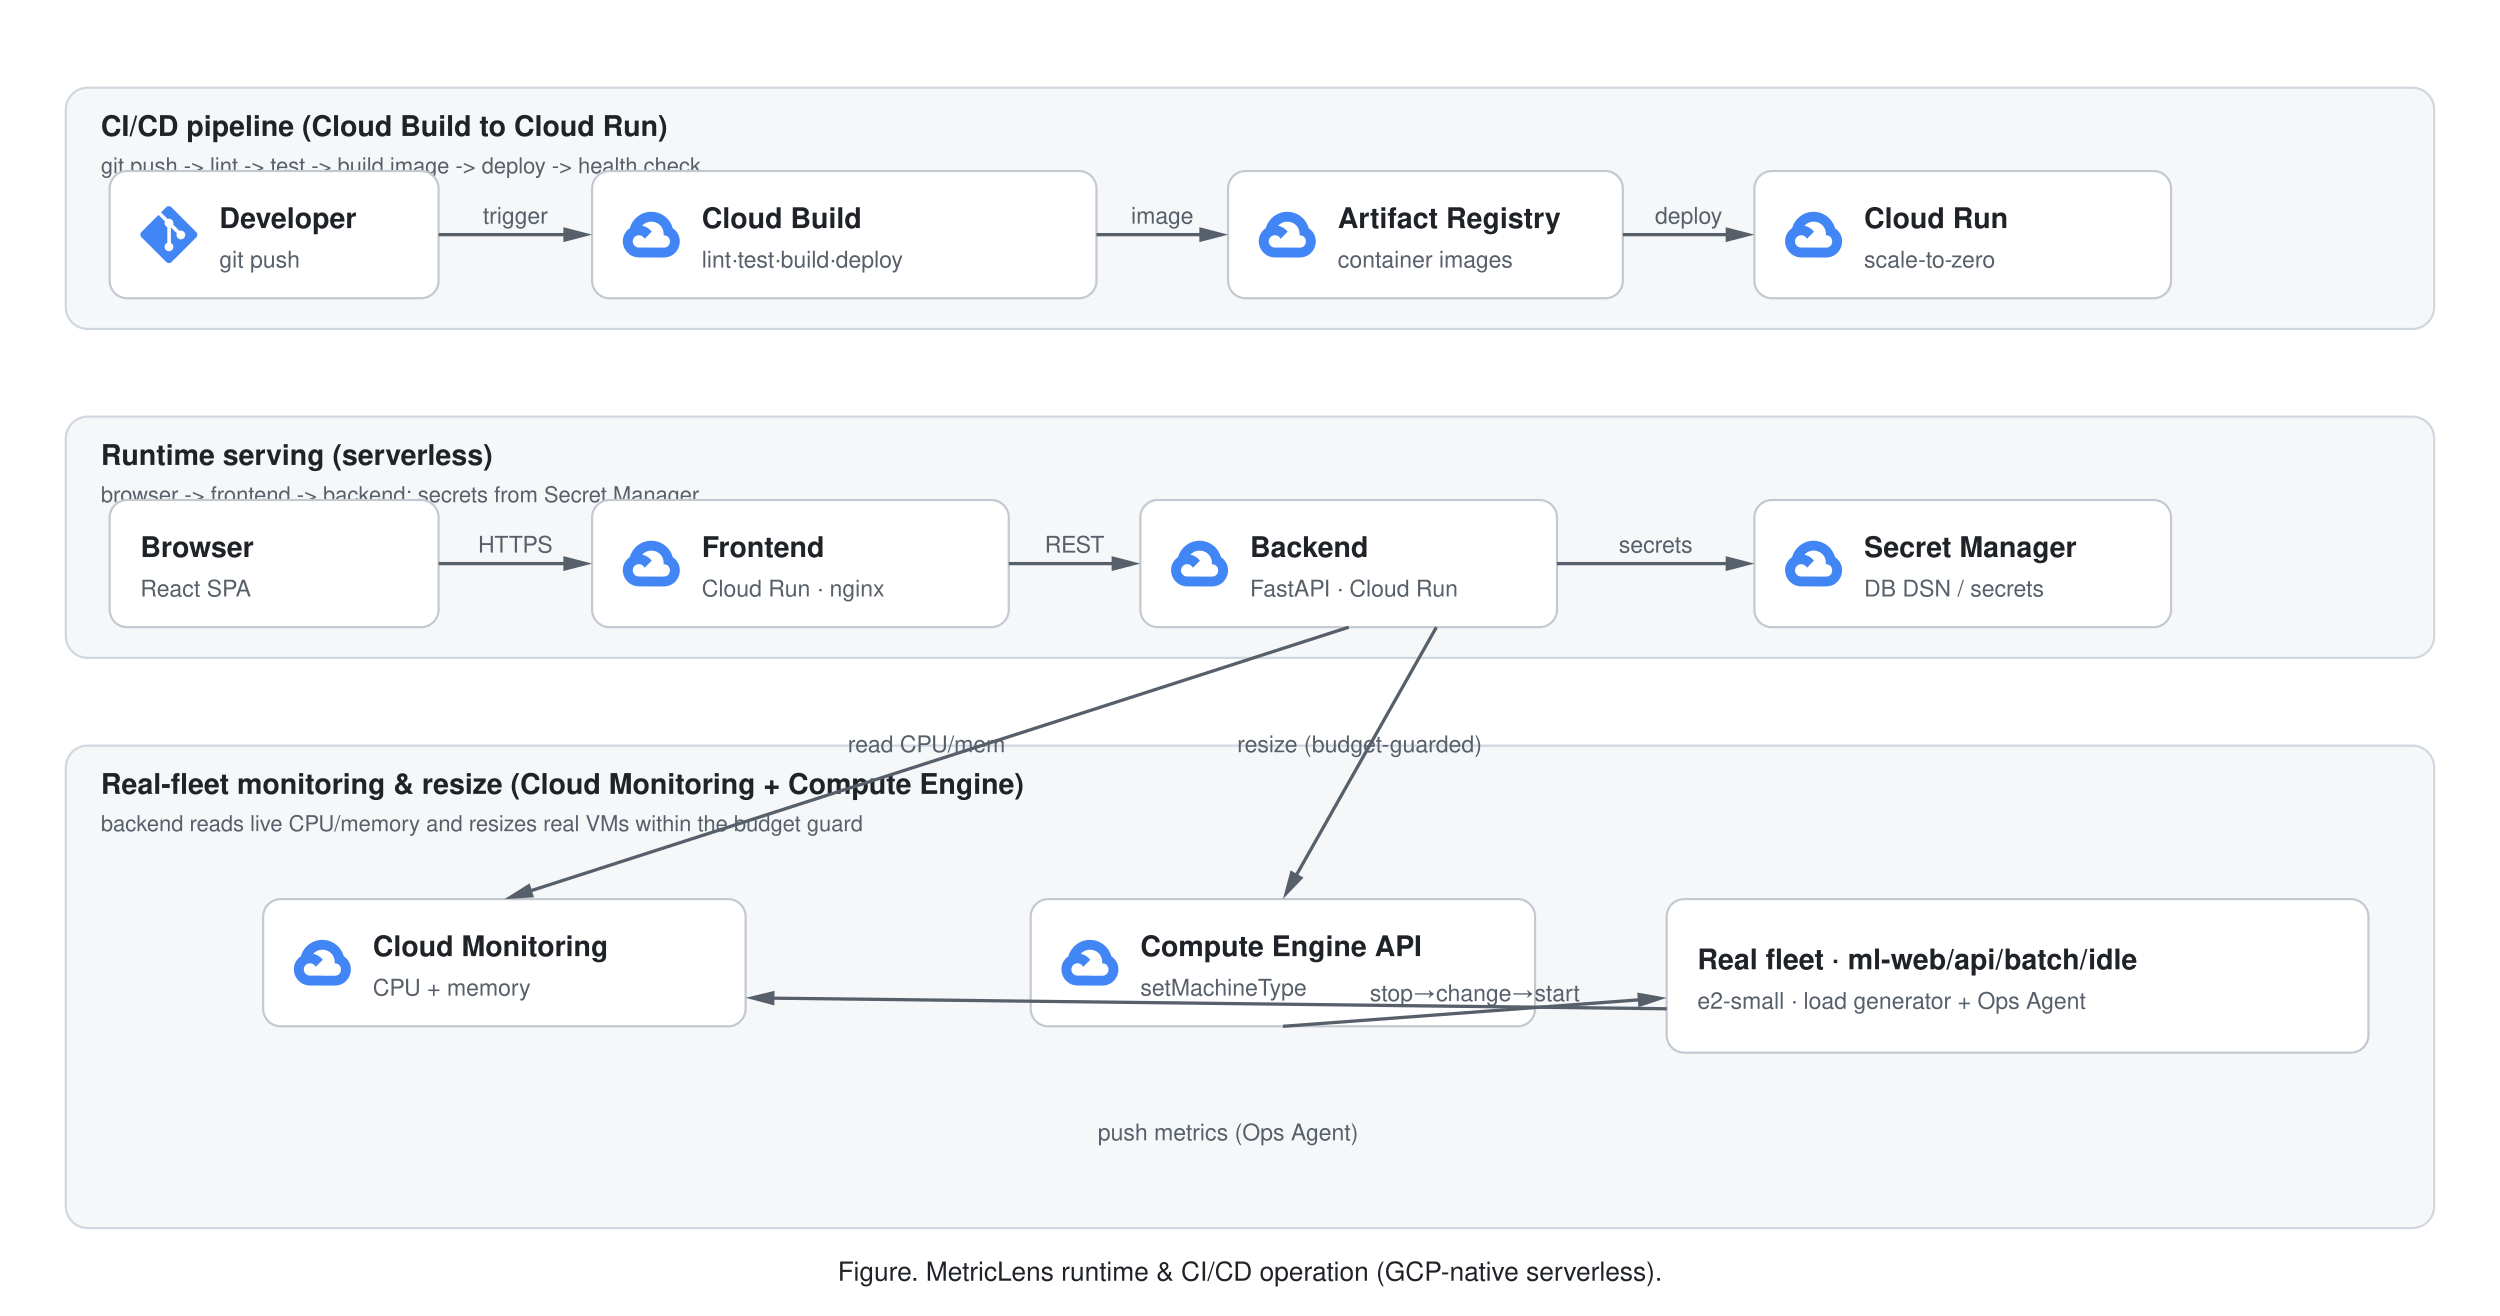
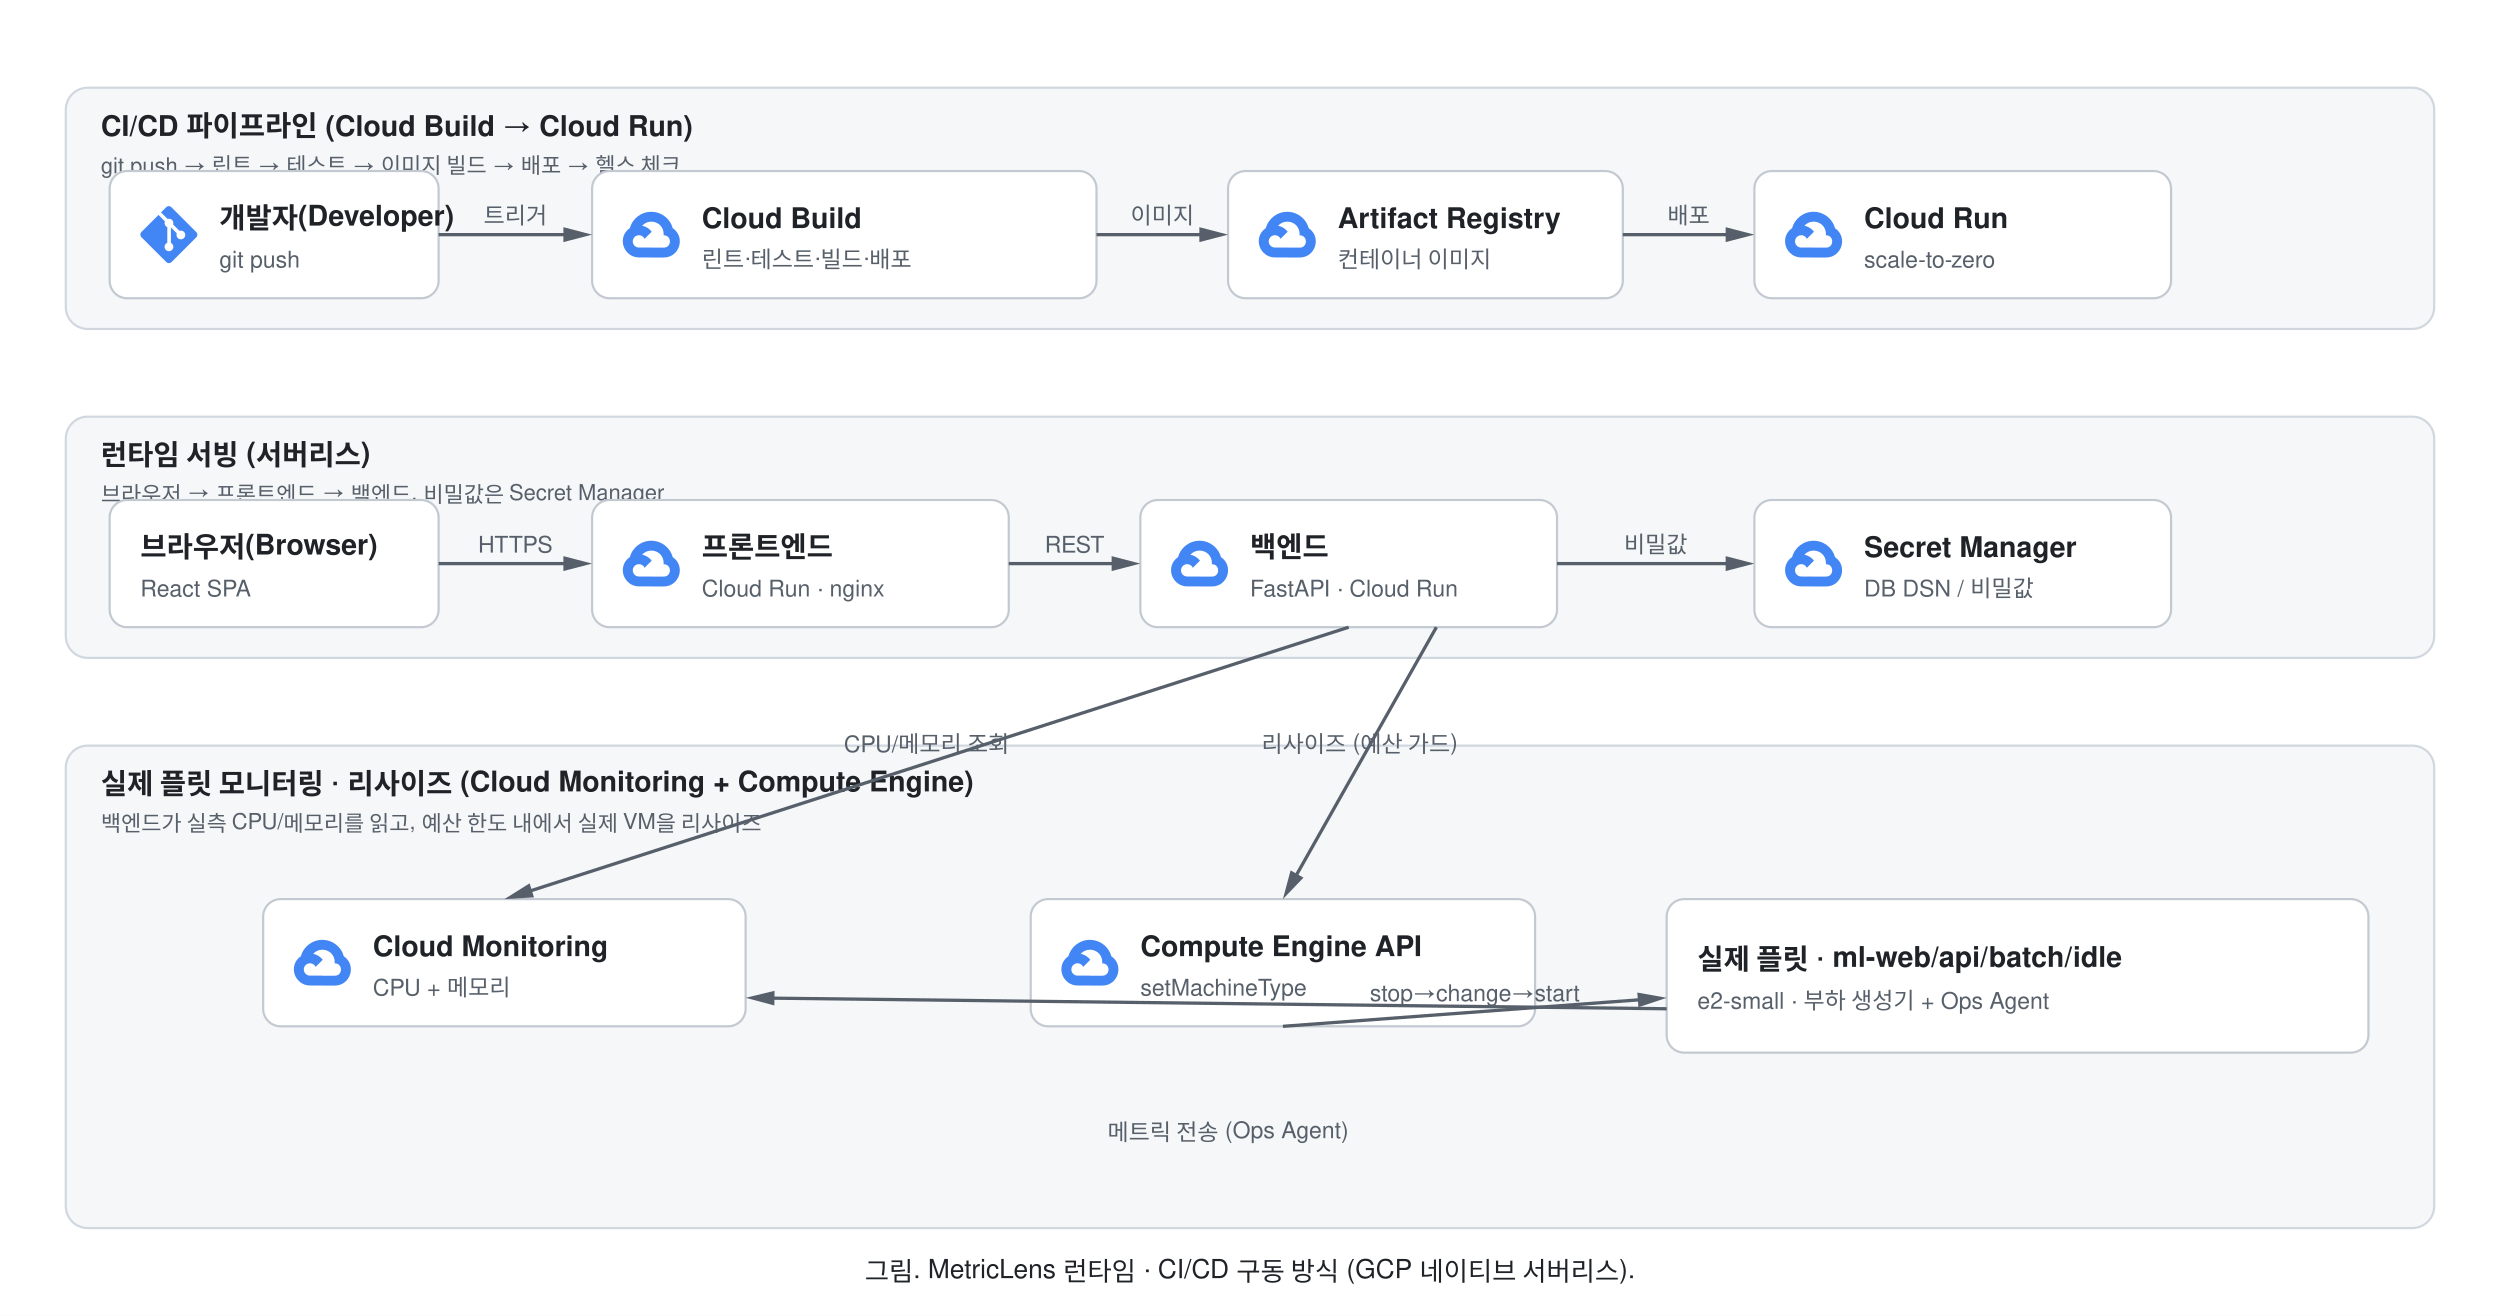
<svg xmlns="http://www.w3.org/2000/svg" width="1140" height="600" viewBox="0 0 1140 600">
  <rect width="1140" height="600" fill="#ffffff" />
  <rect x="30" y="40" width="1080" height="110" rx="10" fill="#f5f7f9" stroke="#d0d7de" />
-   <text x="46" y="62" font-size="13" fill="#1f2328" font-weight="bold" text-anchor="start" font-family="Helvetica, Arial, sans-serif">CI/CD pipeline (Cloud Build to Cloud Run)</text>
-   <text x="46" y="79" font-size="10" fill="#57606a" font-weight="normal" text-anchor="start" font-family="Helvetica, Arial, sans-serif">git push -&gt; lint -&gt; test -&gt; build image -&gt; deploy -&gt; health check</text>
+   <text x="46" y="62" font-size="13" fill="#1f2328" font-weight="bold" text-anchor="start" font-family="NanumGothic, Helvetica, Arial, sans-serif">CI/CD 파이프라인 (Cloud Build → Cloud Run)</text>
+   <text x="46" y="79" font-size="10" fill="#57606a" font-weight="normal" text-anchor="start" font-family="NanumGothic, Helvetica, Arial, sans-serif">git push → 린트 → 테스트 → 이미지 빌드 → 배포 → 헬스 체크</text>
  <rect x="50" y="78" width="150" height="58" rx="8" fill="#ffffff" stroke="#c2c9d1" />
  <g transform="translate(64,94.0) scale(1.083333)">
    <path d="M23.546 10.93L13.067.452c-.604-.603-1.582-.603-2.188 0L8.708 2.627l2.76 2.76c.645-.215 1.379-.07 1.889.441.516.515.658 1.258.438 1.9l2.658 2.66c.645-.223 1.387-.078 1.9.435.721.72.721 1.884 0 2.604-.719.719-1.881.719-2.6 0-.539-.541-.674-1.337-.404-1.996L12.86 8.955v6.525c.176.086.342.203.488.348.713.721.713 1.883 0 2.6-.719.721-1.889.721-2.609 0-.719-.719-.719-1.879 0-2.598.182-.18.387-.316.605-.406V8.835c-.217-.091-.424-.222-.6-.401-.545-.545-.676-1.342-.396-2.009L7.636 3.7.45 10.881c-.6.605-.6 1.584 0 2.189l10.48 10.477c.604.604 1.582.604 2.186 0l10.43-10.43c.605-.603.605-1.582 0-2.187" fill="#4285F4" />
  </g>
-   <text x="100" y="104.0" font-size="13" fill="#1f2328" font-weight="bold" text-anchor="start" font-family="Helvetica, Arial, sans-serif">Developer</text>
-   <text x="100" y="122.0" font-size="10.5" fill="#57606a" font-weight="normal" text-anchor="start" font-family="Helvetica, Arial, sans-serif">git push</text>
+   <text x="100" y="104.0" font-size="13" fill="#1f2328" font-weight="bold" text-anchor="start" font-family="NanumGothic, Helvetica, Arial, sans-serif">개발자(Developer)</text>
+   <text x="100" y="122.0" font-size="10.5" fill="#57606a" font-weight="normal" text-anchor="start" font-family="NanumGothic, Helvetica, Arial, sans-serif">git push</text>
  <rect x="270" y="78" width="230" height="58" rx="8" fill="#ffffff" stroke="#c2c9d1" />
  <g transform="translate(284,94.0) scale(1.083333)">
    <path d="M12.19 2.38a9.344 9.344 0 0 0-9.234 6.893c.053-.02-.055.013 0 0-3.875 2.551-3.922 8.11-.247 10.941l.006-.007-.007.03a6.717 6.717 0 0 0 4.077 1.356h5.173l.03.03h5.192c6.687.053 9.376-8.605 3.835-12.35a9.365 9.365 0 0 0-2.821-4.552l-.043.043.006-.05A9.344 9.344 0 0 0 12.19 2.38zm-.358 4.146c1.244-.04 2.518.368 3.486 1.15a5.186 5.186 0 0 1 1.862 4.078v.518c3.53-.07 3.53 5.262 0 5.193h-5.193l-.008.009v-.04H6.785a2.59 2.59 0 0 1-1.067-.23h.001a2.597 2.597 0 1 1 3.437-3.437l3.013-3.012A6.747 6.747 0 0 0 8.11 8.24c.018-.01.04-.026.054-.023a5.186 5.186 0 0 1 3.67-1.69z" fill="#4285F4" />
  </g>
-   <text x="320" y="104.0" font-size="13" fill="#1f2328" font-weight="bold" text-anchor="start" font-family="Helvetica, Arial, sans-serif">Cloud Build</text>
-   <text x="320" y="122.0" font-size="10.5" fill="#57606a" font-weight="normal" text-anchor="start" font-family="Helvetica, Arial, sans-serif">lint·test·build·deploy</text>
+   <text x="320" y="104.0" font-size="13" fill="#1f2328" font-weight="bold" text-anchor="start" font-family="NanumGothic, Helvetica, Arial, sans-serif">Cloud Build</text>
+   <text x="320" y="122.0" font-size="10.5" fill="#57606a" font-weight="normal" text-anchor="start" font-family="NanumGothic, Helvetica, Arial, sans-serif">린트·테스트·빌드·배포</text>
  <rect x="560" y="78" width="180" height="58" rx="8" fill="#ffffff" stroke="#c2c9d1" />
  <g transform="translate(574,94.0) scale(1.083333)">
    <path d="M12.19 2.38a9.344 9.344 0 0 0-9.234 6.893c.053-.02-.055.013 0 0-3.875 2.551-3.922 8.11-.247 10.941l.006-.007-.007.03a6.717 6.717 0 0 0 4.077 1.356h5.173l.03.03h5.192c6.687.053 9.376-8.605 3.835-12.35a9.365 9.365 0 0 0-2.821-4.552l-.043.043.006-.05A9.344 9.344 0 0 0 12.19 2.38zm-.358 4.146c1.244-.04 2.518.368 3.486 1.15a5.186 5.186 0 0 1 1.862 4.078v.518c3.53-.07 3.53 5.262 0 5.193h-5.193l-.008.009v-.04H6.785a2.59 2.59 0 0 1-1.067-.23h.001a2.597 2.597 0 1 1 3.437-3.437l3.013-3.012A6.747 6.747 0 0 0 8.11 8.24c.018-.01.04-.026.054-.023a5.186 5.186 0 0 1 3.67-1.69z" fill="#4285F4" />
  </g>
-   <text x="610" y="104.0" font-size="13" fill="#1f2328" font-weight="bold" text-anchor="start" font-family="Helvetica, Arial, sans-serif">Artifact Registry</text>
-   <text x="610" y="122.0" font-size="10.5" fill="#57606a" font-weight="normal" text-anchor="start" font-family="Helvetica, Arial, sans-serif">container images</text>
+   <text x="610" y="104.0" font-size="13" fill="#1f2328" font-weight="bold" text-anchor="start" font-family="NanumGothic, Helvetica, Arial, sans-serif">Artifact Registry</text>
+   <text x="610" y="122.0" font-size="10.5" fill="#57606a" font-weight="normal" text-anchor="start" font-family="NanumGothic, Helvetica, Arial, sans-serif">컨테이너 이미지</text>
  <rect x="800" y="78" width="190" height="58" rx="8" fill="#ffffff" stroke="#c2c9d1" />
  <g transform="translate(814,94.0) scale(1.083333)">
    <path d="M12.19 2.38a9.344 9.344 0 0 0-9.234 6.893c.053-.02-.055.013 0 0-3.875 2.551-3.922 8.11-.247 10.941l.006-.007-.007.03a6.717 6.717 0 0 0 4.077 1.356h5.173l.03.03h5.192c6.687.053 9.376-8.605 3.835-12.35a9.365 9.365 0 0 0-2.821-4.552l-.043.043.006-.05A9.344 9.344 0 0 0 12.19 2.38zm-.358 4.146c1.244-.04 2.518.368 3.486 1.15a5.186 5.186 0 0 1 1.862 4.078v.518c3.53-.07 3.53 5.262 0 5.193h-5.193l-.008.009v-.04H6.785a2.59 2.59 0 0 1-1.067-.23h.001a2.597 2.597 0 1 1 3.437-3.437l3.013-3.012A6.747 6.747 0 0 0 8.11 8.24c.018-.01.04-.026.054-.023a5.186 5.186 0 0 1 3.67-1.69z" fill="#4285F4" />
  </g>
-   <text x="850" y="104.0" font-size="13" fill="#1f2328" font-weight="bold" text-anchor="start" font-family="Helvetica, Arial, sans-serif">Cloud Run</text>
-   <text x="850" y="122.0" font-size="10.5" fill="#57606a" font-weight="normal" text-anchor="start" font-family="Helvetica, Arial, sans-serif">scale-to-zero</text>
+   <text x="850" y="104.0" font-size="13" fill="#1f2328" font-weight="bold" text-anchor="start" font-family="NanumGothic, Helvetica, Arial, sans-serif">Cloud Run</text>
+   <text x="850" y="122.0" font-size="10.5" fill="#57606a" font-weight="normal" text-anchor="start" font-family="NanumGothic, Helvetica, Arial, sans-serif">scale-to-zero</text>
  <line x1="200" y1="107.0" x2="263.0" y2="107.0" stroke="#57606a" stroke-width="1.5" />
  <path d="M270.0,107.0 L256.9,110.4 L256.9,103.6 Z" fill="#57606a" />
-   <text x="235.0" y="102.0" font-size="10.5" fill="#57606a" font-weight="normal" text-anchor="middle" font-family="Helvetica, Arial, sans-serif">trigger</text>
+   <text x="235.0" y="102.0" font-size="10.5" fill="#57606a" font-weight="normal" text-anchor="middle" font-family="NanumGothic, Helvetica, Arial, sans-serif">트리거</text>
  <line x1="500" y1="107.0" x2="553.0" y2="107.0" stroke="#57606a" stroke-width="1.5" />
  <path d="M560.0,107.0 L546.9,110.4 L546.9,103.6 Z" fill="#57606a" />
-   <text x="530.0" y="102.0" font-size="10.5" fill="#57606a" font-weight="normal" text-anchor="middle" font-family="Helvetica, Arial, sans-serif">image</text>
+   <text x="530.0" y="102.0" font-size="10.5" fill="#57606a" font-weight="normal" text-anchor="middle" font-family="NanumGothic, Helvetica, Arial, sans-serif">이미지</text>
  <line x1="740" y1="107.0" x2="793.0" y2="107.0" stroke="#57606a" stroke-width="1.5" />
  <path d="M800.0,107.0 L786.9,110.4 L786.9,103.6 Z" fill="#57606a" />
-   <text x="770.0" y="102.0" font-size="10.5" fill="#57606a" font-weight="normal" text-anchor="middle" font-family="Helvetica, Arial, sans-serif">deploy</text>
+   <text x="770.0" y="102.0" font-size="10.5" fill="#57606a" font-weight="normal" text-anchor="middle" font-family="NanumGothic, Helvetica, Arial, sans-serif">배포</text>
  <rect x="30" y="190" width="1080" height="110" rx="10" fill="#f5f7f9" stroke="#d0d7de" />
-   <text x="46" y="212" font-size="13" fill="#1f2328" font-weight="bold" text-anchor="start" font-family="Helvetica, Arial, sans-serif">Runtime serving (serverless)</text>
-   <text x="46" y="229" font-size="10" fill="#57606a" font-weight="normal" text-anchor="start" font-family="Helvetica, Arial, sans-serif">browser -&gt; frontend -&gt; backend; secrets from Secret Manager</text>
+   <text x="46" y="212" font-size="13" fill="#1f2328" font-weight="bold" text-anchor="start" font-family="NanumGothic, Helvetica, Arial, sans-serif">런타임 서빙 (서버리스)</text>
+   <text x="46" y="229" font-size="10" fill="#57606a" font-weight="normal" text-anchor="start" font-family="NanumGothic, Helvetica, Arial, sans-serif">브라우저 → 프론트엔드 → 백엔드, 비밀값은 Secret Manager</text>
  <rect x="50" y="228" width="150" height="58" rx="8" fill="#ffffff" stroke="#c2c9d1" />
-   <text x="64" y="254.0" font-size="13" fill="#1f2328" font-weight="bold" text-anchor="start" font-family="Helvetica, Arial, sans-serif">Browser</text>
-   <text x="64" y="272.0" font-size="10.5" fill="#57606a" font-weight="normal" text-anchor="start" font-family="Helvetica, Arial, sans-serif">React SPA</text>
+   <text x="64" y="254.0" font-size="13" fill="#1f2328" font-weight="bold" text-anchor="start" font-family="NanumGothic, Helvetica, Arial, sans-serif">브라우저(Browser)</text>
+   <text x="64" y="272.0" font-size="10.5" fill="#57606a" font-weight="normal" text-anchor="start" font-family="NanumGothic, Helvetica, Arial, sans-serif">React SPA</text>
  <rect x="270" y="228" width="190" height="58" rx="8" fill="#ffffff" stroke="#c2c9d1" />
  <g transform="translate(284,244.0) scale(1.083333)">
    <path d="M12.19 2.38a9.344 9.344 0 0 0-9.234 6.893c.053-.02-.055.013 0 0-3.875 2.551-3.922 8.11-.247 10.941l.006-.007-.007.03a6.717 6.717 0 0 0 4.077 1.356h5.173l.03.03h5.192c6.687.053 9.376-8.605 3.835-12.35a9.365 9.365 0 0 0-2.821-4.552l-.043.043.006-.05A9.344 9.344 0 0 0 12.19 2.38zm-.358 4.146c1.244-.04 2.518.368 3.486 1.15a5.186 5.186 0 0 1 1.862 4.078v.518c3.53-.07 3.53 5.262 0 5.193h-5.193l-.008.009v-.04H6.785a2.59 2.59 0 0 1-1.067-.23h.001a2.597 2.597 0 1 1 3.437-3.437l3.013-3.012A6.747 6.747 0 0 0 8.11 8.24c.018-.01.04-.026.054-.023a5.186 5.186 0 0 1 3.67-1.69z" fill="#4285F4" />
  </g>
-   <text x="320" y="254.0" font-size="13" fill="#1f2328" font-weight="bold" text-anchor="start" font-family="Helvetica, Arial, sans-serif">Frontend</text>
-   <text x="320" y="272.0" font-size="10.5" fill="#57606a" font-weight="normal" text-anchor="start" font-family="Helvetica, Arial, sans-serif">Cloud Run · nginx</text>
+   <text x="320" y="254.0" font-size="13" fill="#1f2328" font-weight="bold" text-anchor="start" font-family="NanumGothic, Helvetica, Arial, sans-serif">프론트엔드</text>
+   <text x="320" y="272.0" font-size="10.5" fill="#57606a" font-weight="normal" text-anchor="start" font-family="NanumGothic, Helvetica, Arial, sans-serif">Cloud Run · nginx</text>
  <rect x="520" y="228" width="190" height="58" rx="8" fill="#ffffff" stroke="#c2c9d1" />
  <g transform="translate(534,244.0) scale(1.083333)">
    <path d="M12.19 2.38a9.344 9.344 0 0 0-9.234 6.893c.053-.02-.055.013 0 0-3.875 2.551-3.922 8.11-.247 10.941l.006-.007-.007.03a6.717 6.717 0 0 0 4.077 1.356h5.173l.03.03h5.192c6.687.053 9.376-8.605 3.835-12.35a9.365 9.365 0 0 0-2.821-4.552l-.043.043.006-.05A9.344 9.344 0 0 0 12.19 2.38zm-.358 4.146c1.244-.04 2.518.368 3.486 1.15a5.186 5.186 0 0 1 1.862 4.078v.518c3.53-.07 3.53 5.262 0 5.193h-5.193l-.008.009v-.04H6.785a2.59 2.59 0 0 1-1.067-.23h.001a2.597 2.597 0 1 1 3.437-3.437l3.013-3.012A6.747 6.747 0 0 0 8.11 8.24c.018-.01.04-.026.054-.023a5.186 5.186 0 0 1 3.67-1.69z" fill="#4285F4" />
  </g>
-   <text x="570" y="254.0" font-size="13" fill="#1f2328" font-weight="bold" text-anchor="start" font-family="Helvetica, Arial, sans-serif">Backend</text>
-   <text x="570" y="272.0" font-size="10.5" fill="#57606a" font-weight="normal" text-anchor="start" font-family="Helvetica, Arial, sans-serif">FastAPI · Cloud Run</text>
+   <text x="570" y="254.0" font-size="13" fill="#1f2328" font-weight="bold" text-anchor="start" font-family="NanumGothic, Helvetica, Arial, sans-serif">백엔드</text>
+   <text x="570" y="272.0" font-size="10.5" fill="#57606a" font-weight="normal" text-anchor="start" font-family="NanumGothic, Helvetica, Arial, sans-serif">FastAPI · Cloud Run</text>
  <rect x="800" y="228" width="190" height="58" rx="8" fill="#ffffff" stroke="#c2c9d1" />
  <g transform="translate(814,244.0) scale(1.083333)">
    <path d="M12.19 2.38a9.344 9.344 0 0 0-9.234 6.893c.053-.02-.055.013 0 0-3.875 2.551-3.922 8.11-.247 10.941l.006-.007-.007.03a6.717 6.717 0 0 0 4.077 1.356h5.173l.03.03h5.192c6.687.053 9.376-8.605 3.835-12.35a9.365 9.365 0 0 0-2.821-4.552l-.043.043.006-.05A9.344 9.344 0 0 0 12.19 2.38zm-.358 4.146c1.244-.04 2.518.368 3.486 1.15a5.186 5.186 0 0 1 1.862 4.078v.518c3.53-.07 3.53 5.262 0 5.193h-5.193l-.008.009v-.04H6.785a2.59 2.59 0 0 1-1.067-.23h.001a2.597 2.597 0 1 1 3.437-3.437l3.013-3.012A6.747 6.747 0 0 0 8.11 8.24c.018-.01.04-.026.054-.023a5.186 5.186 0 0 1 3.67-1.69z" fill="#4285F4" />
  </g>
-   <text x="850" y="254.0" font-size="13" fill="#1f2328" font-weight="bold" text-anchor="start" font-family="Helvetica, Arial, sans-serif">Secret Manager</text>
-   <text x="850" y="272.0" font-size="10.5" fill="#57606a" font-weight="normal" text-anchor="start" font-family="Helvetica, Arial, sans-serif">DB DSN / secrets</text>
+   <text x="850" y="254.0" font-size="13" fill="#1f2328" font-weight="bold" text-anchor="start" font-family="NanumGothic, Helvetica, Arial, sans-serif">Secret Manager</text>
+   <text x="850" y="272.0" font-size="10.5" fill="#57606a" font-weight="normal" text-anchor="start" font-family="NanumGothic, Helvetica, Arial, sans-serif">DB DSN / 비밀값</text>
  <line x1="200" y1="257.0" x2="263.0" y2="257.0" stroke="#57606a" stroke-width="1.5" />
  <path d="M270.0,257.0 L256.9,260.4 L256.9,253.6 Z" fill="#57606a" />
-   <text x="235.0" y="252.0" font-size="10.5" fill="#57606a" font-weight="normal" text-anchor="middle" font-family="Helvetica, Arial, sans-serif">HTTPS</text>
+   <text x="235.0" y="252.0" font-size="10.5" fill="#57606a" font-weight="normal" text-anchor="middle" font-family="NanumGothic, Helvetica, Arial, sans-serif">HTTPS</text>
  <line x1="460" y1="257.0" x2="513.0" y2="257.0" stroke="#57606a" stroke-width="1.5" />
  <path d="M520.0,257.0 L506.9,260.4 L506.9,253.6 Z" fill="#57606a" />
-   <text x="490.0" y="252.0" font-size="10.5" fill="#57606a" font-weight="normal" text-anchor="middle" font-family="Helvetica, Arial, sans-serif">REST</text>
+   <text x="490.0" y="252.0" font-size="10.5" fill="#57606a" font-weight="normal" text-anchor="middle" font-family="NanumGothic, Helvetica, Arial, sans-serif">REST</text>
  <line x1="710" y1="257.0" x2="793.0" y2="257.0" stroke="#57606a" stroke-width="1.5" />
  <path d="M800.0,257.0 L786.9,260.4 L786.9,253.6 Z" fill="#57606a" />
-   <text x="755.0" y="252.0" font-size="10.5" fill="#57606a" font-weight="normal" text-anchor="middle" font-family="Helvetica, Arial, sans-serif">secrets</text>
+   <text x="755.0" y="252.0" font-size="10.5" fill="#57606a" font-weight="normal" text-anchor="middle" font-family="NanumGothic, Helvetica, Arial, sans-serif">비밀값</text>
  <rect x="30" y="340" width="1080" height="220" rx="10" fill="#f5f7f9" stroke="#d0d7de" />
-   <text x="46" y="362" font-size="13" fill="#1f2328" font-weight="bold" text-anchor="start" font-family="Helvetica, Arial, sans-serif">Real-fleet monitoring &amp; resize (Cloud Monitoring + Compute Engine)</text>
-   <text x="46" y="379" font-size="10" fill="#57606a" font-weight="normal" text-anchor="start" font-family="Helvetica, Arial, sans-serif">backend reads live CPU/memory and resizes real VMs within the budget guard</text>
+   <text x="46" y="362" font-size="13" fill="#1f2328" font-weight="bold" text-anchor="start" font-family="NanumGothic, Helvetica, Arial, sans-serif">실제 플릿 모니터링 · 리사이즈 (Cloud Monitoring + Compute Engine)</text>
+   <text x="46" y="379" font-size="10" fill="#57606a" font-weight="normal" text-anchor="start" font-family="NanumGothic, Helvetica, Arial, sans-serif">백엔드가 실측 CPU/메모리를 읽고, 예산 한도 내에서 실제 VM을 리사이즈</text>
  <rect x="120" y="410" width="220" height="58" rx="8" fill="#ffffff" stroke="#c2c9d1" />
  <g transform="translate(134,426.0) scale(1.083333)">
    <path d="M12.19 2.38a9.344 9.344 0 0 0-9.234 6.893c.053-.02-.055.013 0 0-3.875 2.551-3.922 8.11-.247 10.941l.006-.007-.007.03a6.717 6.717 0 0 0 4.077 1.356h5.173l.03.03h5.192c6.687.053 9.376-8.605 3.835-12.35a9.365 9.365 0 0 0-2.821-4.552l-.043.043.006-.05A9.344 9.344 0 0 0 12.19 2.38zm-.358 4.146c1.244-.04 2.518.368 3.486 1.15a5.186 5.186 0 0 1 1.862 4.078v.518c3.53-.07 3.53 5.262 0 5.193h-5.193l-.008.009v-.04H6.785a2.59 2.59 0 0 1-1.067-.23h.001a2.597 2.597 0 1 1 3.437-3.437l3.013-3.012A6.747 6.747 0 0 0 8.11 8.24c.018-.01.04-.026.054-.023a5.186 5.186 0 0 1 3.67-1.69z" fill="#4285F4" />
  </g>
-   <text x="170" y="436.0" font-size="13" fill="#1f2328" font-weight="bold" text-anchor="start" font-family="Helvetica, Arial, sans-serif">Cloud Monitoring</text>
-   <text x="170" y="454.0" font-size="10.5" fill="#57606a" font-weight="normal" text-anchor="start" font-family="Helvetica, Arial, sans-serif">CPU + memory</text>
+   <text x="170" y="436.0" font-size="13" fill="#1f2328" font-weight="bold" text-anchor="start" font-family="NanumGothic, Helvetica, Arial, sans-serif">Cloud Monitoring</text>
+   <text x="170" y="454.0" font-size="10.5" fill="#57606a" font-weight="normal" text-anchor="start" font-family="NanumGothic, Helvetica, Arial, sans-serif">CPU + 메모리</text>
  <rect x="470" y="410" width="230" height="58" rx="8" fill="#ffffff" stroke="#c2c9d1" />
  <g transform="translate(484,426.0) scale(1.083333)">
    <path d="M12.19 2.38a9.344 9.344 0 0 0-9.234 6.893c.053-.02-.055.013 0 0-3.875 2.551-3.922 8.11-.247 10.941l.006-.007-.007.03a6.717 6.717 0 0 0 4.077 1.356h5.173l.03.03h5.192c6.687.053 9.376-8.605 3.835-12.35a9.365 9.365 0 0 0-2.821-4.552l-.043.043.006-.05A9.344 9.344 0 0 0 12.19 2.38zm-.358 4.146c1.244-.04 2.518.368 3.486 1.15a5.186 5.186 0 0 1 1.862 4.078v.518c3.53-.07 3.53 5.262 0 5.193h-5.193l-.008.009v-.04H6.785a2.59 2.59 0 0 1-1.067-.23h.001a2.597 2.597 0 1 1 3.437-3.437l3.013-3.012A6.747 6.747 0 0 0 8.11 8.24c.018-.01.04-.026.054-.023a5.186 5.186 0 0 1 3.67-1.69z" fill="#4285F4" />
  </g>
-   <text x="520" y="436.0" font-size="13" fill="#1f2328" font-weight="bold" text-anchor="start" font-family="Helvetica, Arial, sans-serif">Compute Engine API</text>
-   <text x="520" y="454.0" font-size="10.5" fill="#57606a" font-weight="normal" text-anchor="start" font-family="Helvetica, Arial, sans-serif">setMachineType</text>
+   <text x="520" y="436.0" font-size="13" fill="#1f2328" font-weight="bold" text-anchor="start" font-family="NanumGothic, Helvetica, Arial, sans-serif">Compute Engine API</text>
+   <text x="520" y="454.0" font-size="10.5" fill="#57606a" font-weight="normal" text-anchor="start" font-family="NanumGothic, Helvetica, Arial, sans-serif">setMachineType</text>
  <rect x="760" y="410" width="320" height="70" rx="8" fill="#ffffff" stroke="#c2c9d1" />
-   <text x="774" y="442.0" font-size="13" fill="#1f2328" font-weight="bold" text-anchor="start" font-family="Helvetica, Arial, sans-serif">Real fleet · ml-web/api/batch/idle</text>
-   <text x="774" y="460.0" font-size="10.5" fill="#57606a" font-weight="normal" text-anchor="start" font-family="Helvetica, Arial, sans-serif">e2-small · load generator + Ops Agent</text>
+   <text x="774" y="442.0" font-size="13" fill="#1f2328" font-weight="bold" text-anchor="start" font-family="NanumGothic, Helvetica, Arial, sans-serif">실제 플릿 · ml-web/api/batch/idle</text>
+   <text x="774" y="460.0" font-size="10.5" fill="#57606a" font-weight="normal" text-anchor="start" font-family="NanumGothic, Helvetica, Arial, sans-serif">e2-small · 부하 생성기 + Ops Agent</text>
  <line x1="615" y1="286" x2="236.7" y2="407.9" stroke="#57606a" stroke-width="1.5" />
  <path d="M230.0,410.0 L241.5,402.8 L243.5,409.2 Z" fill="#57606a" />
-   <text x="422.5" y="343.0" font-size="10.5" fill="#57606a" font-weight="normal" text-anchor="middle" font-family="Helvetica, Arial, sans-serif">read CPU/mem</text>
+   <text x="422.5" y="343.0" font-size="10.5" fill="#57606a" font-weight="normal" text-anchor="middle" font-family="NanumGothic, Helvetica, Arial, sans-serif">CPU/메모리 조회</text>
  <line x1="655" y1="286" x2="588.4" y2="403.9" stroke="#57606a" stroke-width="1.5" />
  <path d="M585.0,410.0 L588.5,396.9 L594.4,400.2 Z" fill="#57606a" />
-   <text x="620.0" y="343.0" font-size="10.5" fill="#57606a" font-weight="normal" text-anchor="middle" font-family="Helvetica, Arial, sans-serif">resize (budget-guarded)</text>
+   <text x="620.0" y="343.0" font-size="10.5" fill="#57606a" font-weight="normal" text-anchor="middle" font-family="NanumGothic, Helvetica, Arial, sans-serif">리사이즈 (예산 가드)</text>
  <line x1="585" y1="468" x2="753.0" y2="455.5" stroke="#57606a" stroke-width="1.5" />
  <path d="M760.0,455.0 L747.1,459.3 L746.6,452.6 Z" fill="#57606a" />
-   <text x="672.5" y="456.5" font-size="10.5" fill="#57606a" font-weight="normal" text-anchor="middle" font-family="Helvetica, Arial, sans-serif">stop→change→start</text>
+   <text x="672.5" y="456.5" font-size="10.5" fill="#57606a" font-weight="normal" text-anchor="middle" font-family="NanumGothic, Helvetica, Arial, sans-serif">stop→change→start</text>
  <line x1="760" y1="460" x2="347.0" y2="455.1" stroke="#57606a" stroke-width="1.5" />
  <path d="M340.0,455.0 L353.2,451.8 L353.1,458.5 Z" fill="#57606a" />
-   <text x="560" y="520" font-size="10.5" fill="#57606a" font-weight="normal" text-anchor="middle" font-family="Helvetica, Arial, sans-serif">push metrics (Ops Agent)</text>
-   <text x="570.0" y="584" font-size="12" fill="#1f2328" font-weight="normal" text-anchor="middle" font-family="Helvetica, Arial, sans-serif">Figure. MetricLens runtime &amp; CI/CD operation (GCP-native serverless).</text>
+   <text x="560" y="520" font-size="10.5" fill="#57606a" font-weight="normal" text-anchor="middle" font-family="NanumGothic, Helvetica, Arial, sans-serif">메트릭 전송 (Ops Agent)</text>
+   <text x="570.0" y="584" font-size="12" fill="#1f2328" font-weight="normal" text-anchor="middle" font-family="NanumGothic, Helvetica, Arial, sans-serif">그림. MetricLens 런타임 · CI/CD 구동 방식 (GCP 네이티브 서버리스).</text>
</svg>
